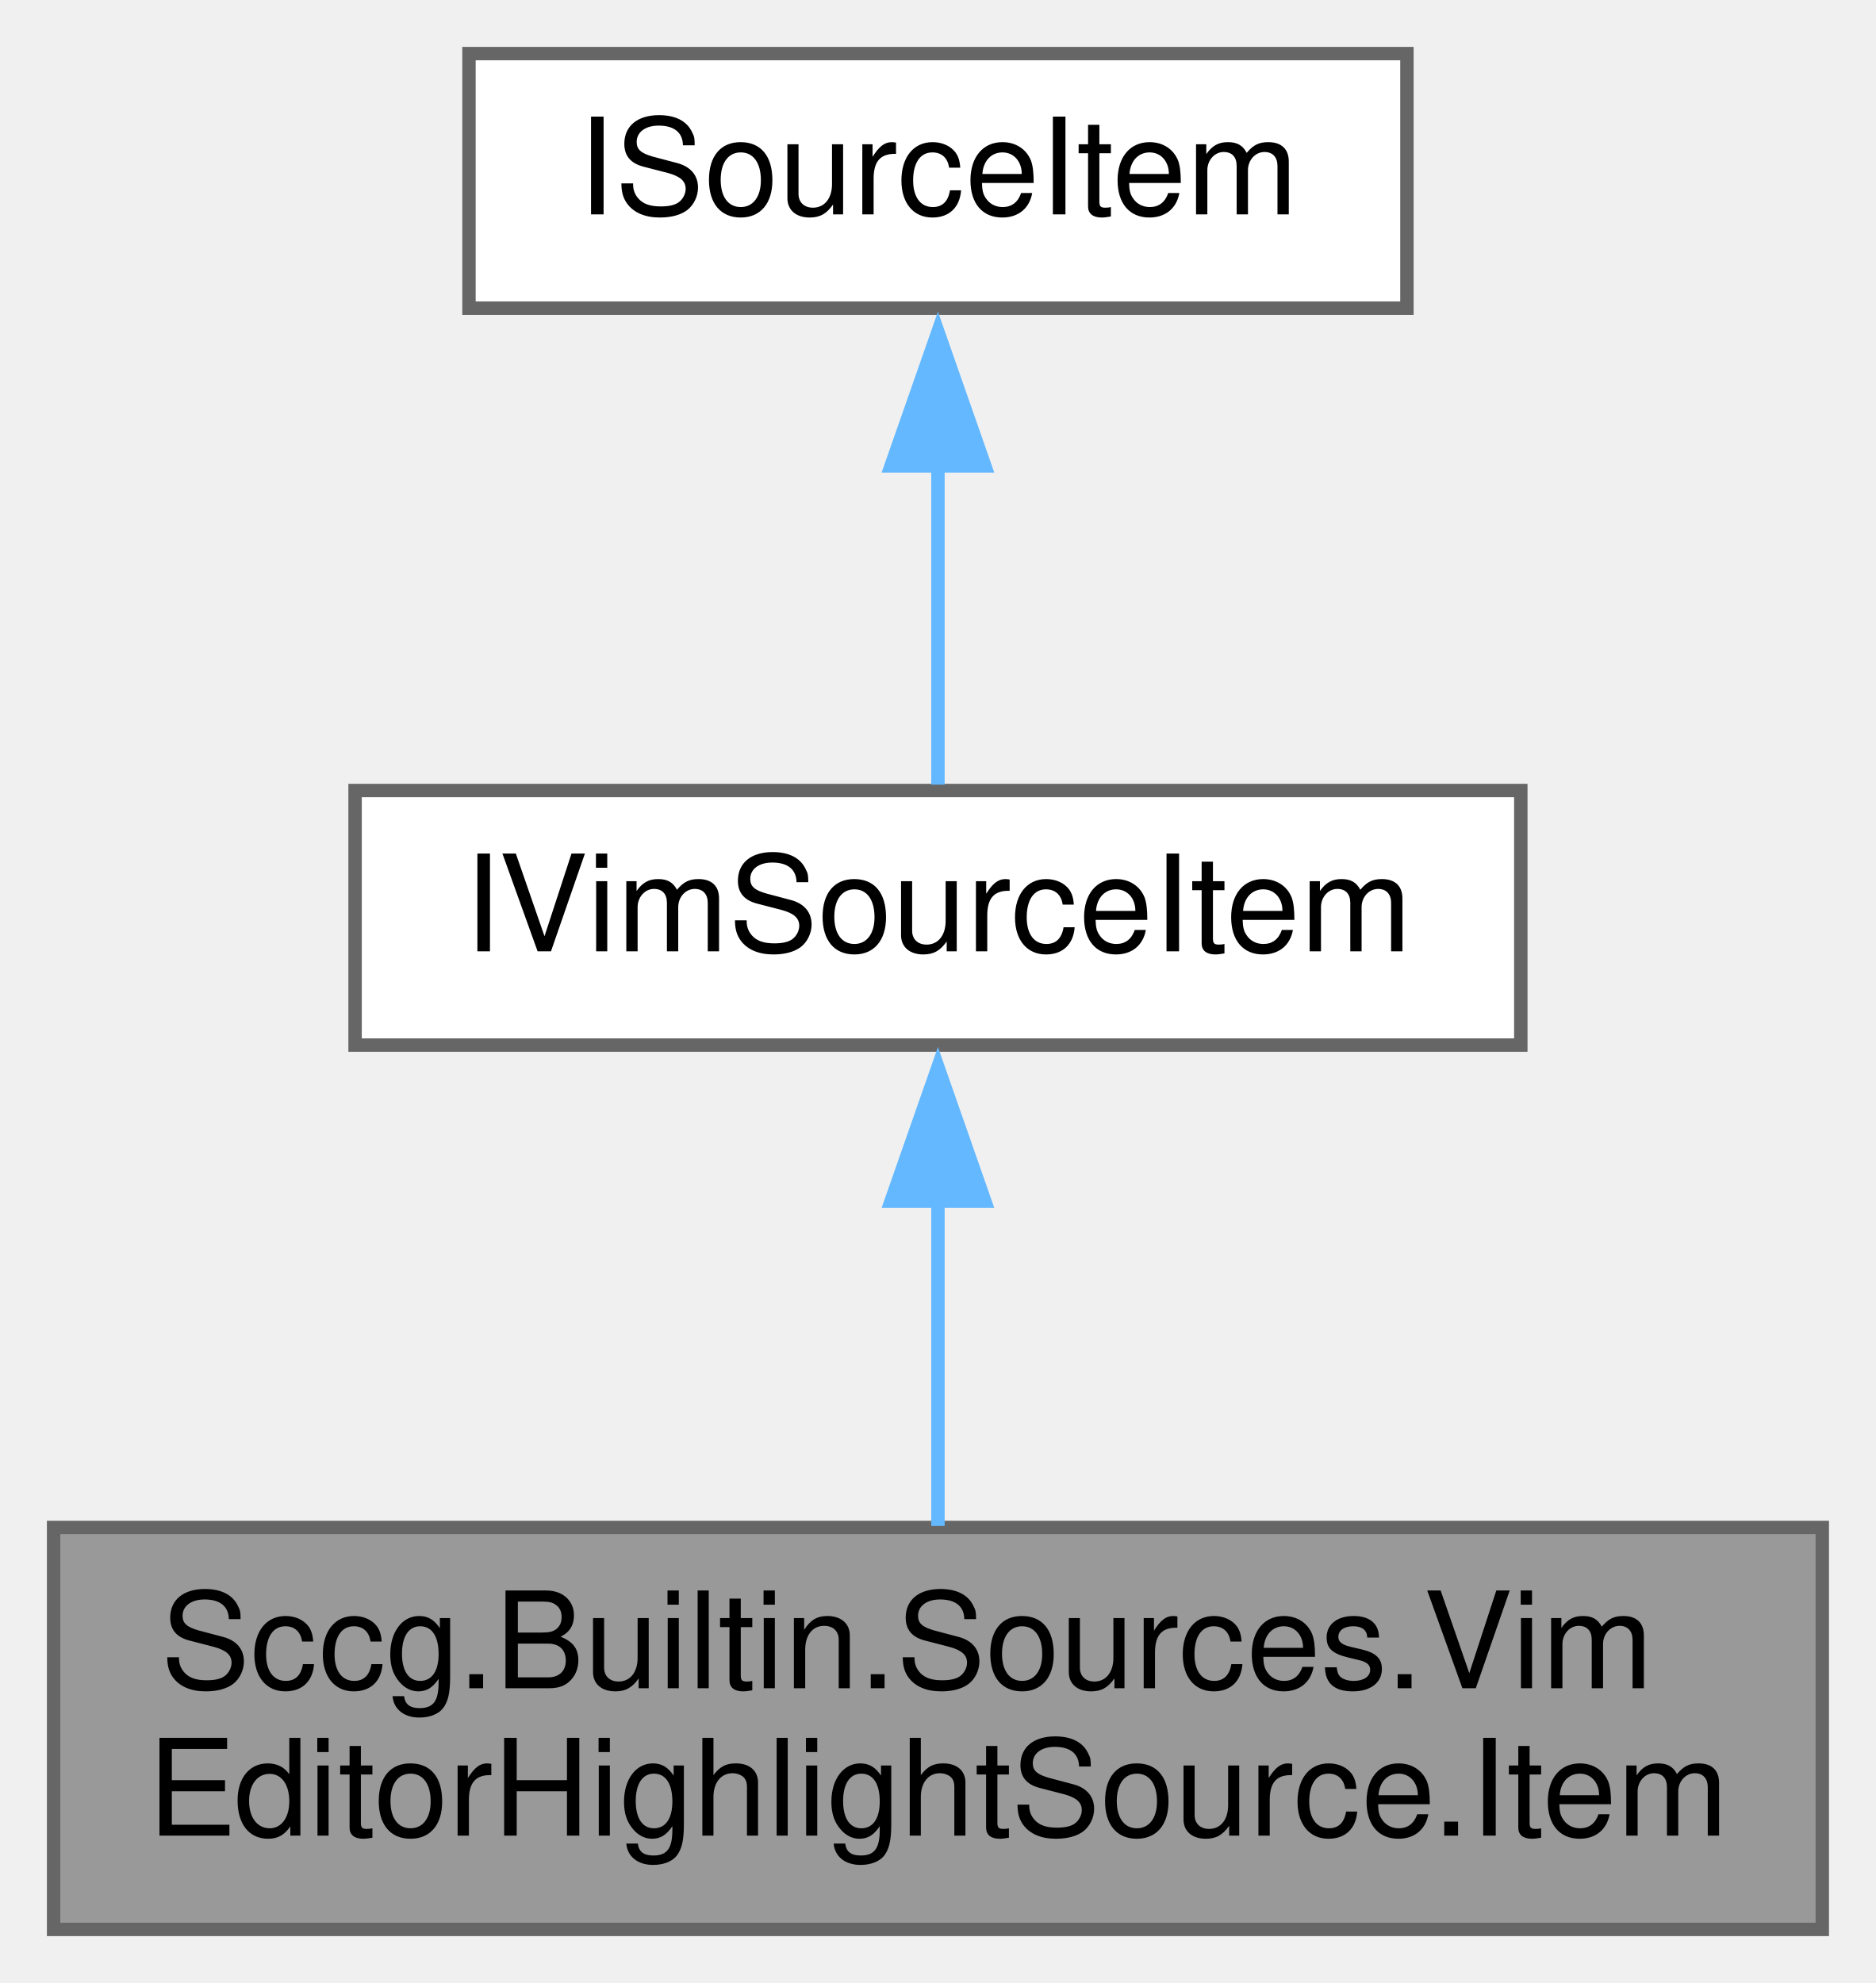
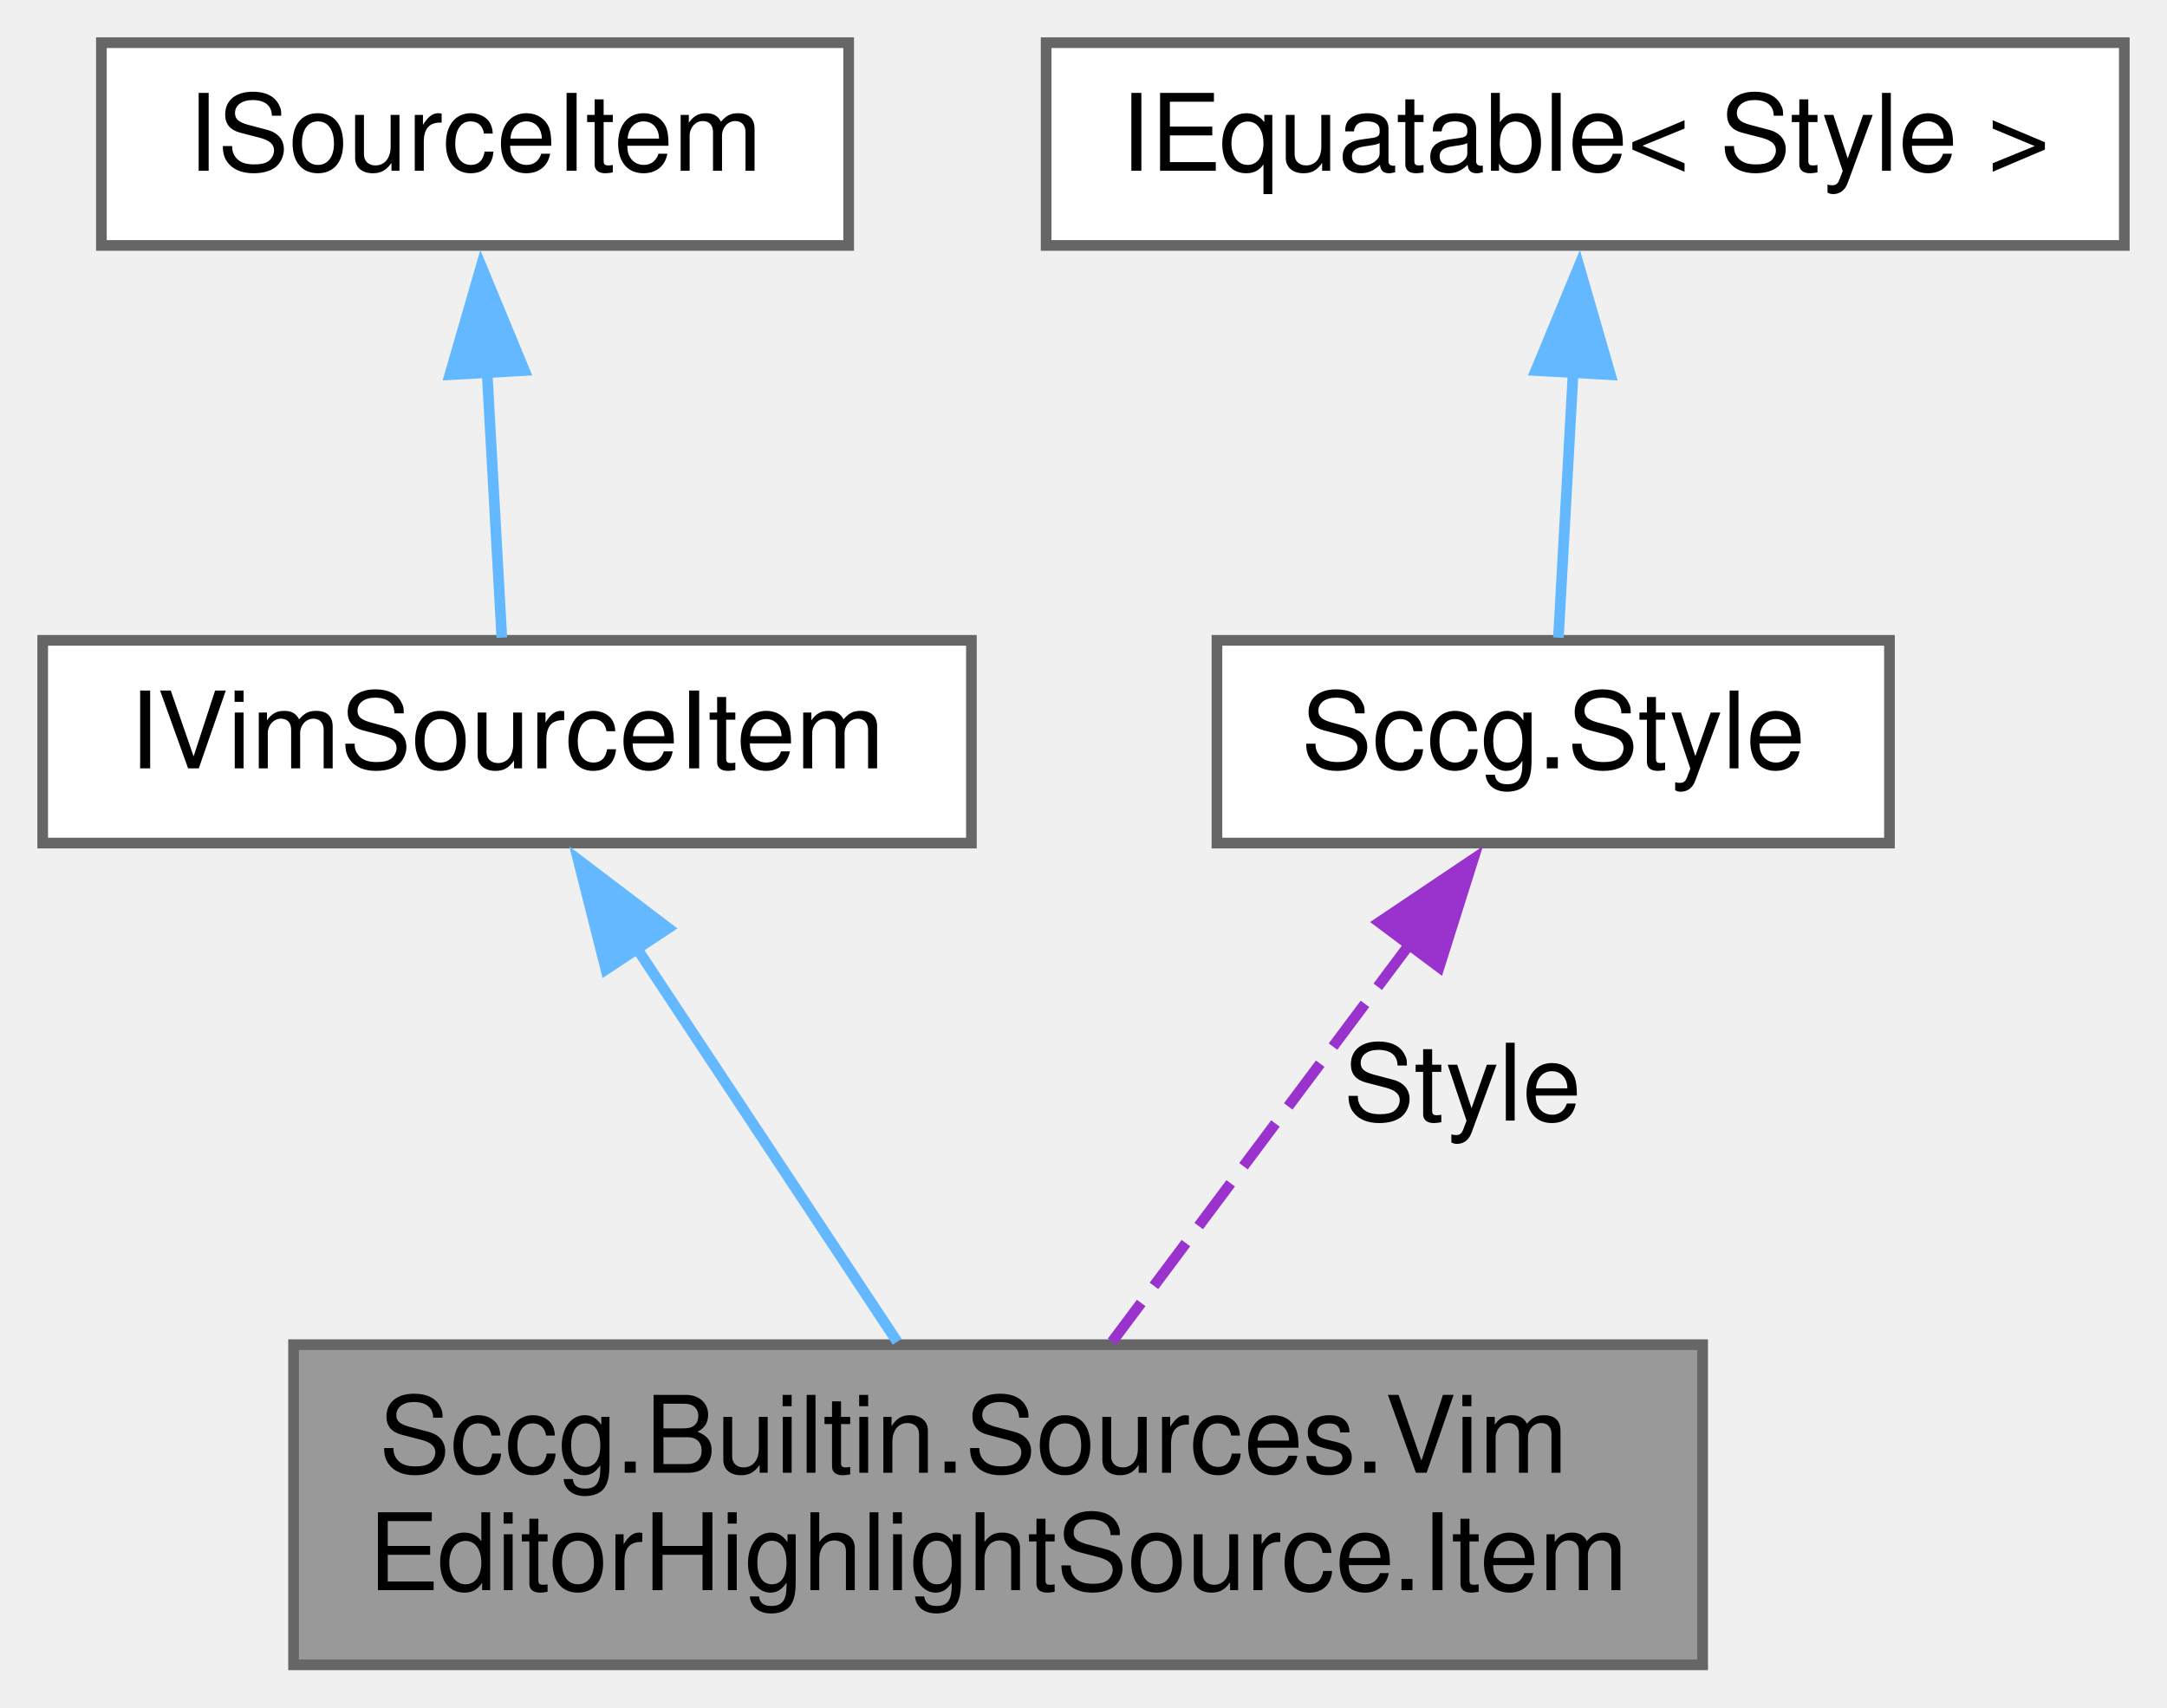
- <svg xmlns="http://www.w3.org/2000/svg" xmlns:xlink="http://www.w3.org/1999/xlink" width="140pt" height="148pt" viewBox="0.00 0.00 140.00 148.00">
-   <g id="graph0" class="graph" transform="scale(1 1) rotate(0) translate(4 144)">
+ <svg xmlns="http://www.w3.org/2000/svg" xmlns:xlink="http://www.w3.org/1999/xlink" width="203pt" height="160pt" viewBox="0.00 0.00 203.00 160.00">
+   <g id="graph0" class="graph" transform="scale(1 1) rotate(0) translate(4 156)">
    <g id="node1" class="node">
      <g id="a_node1">
        <a xlink:title=" ">
-           <polygon fill="#999999" stroke="#666666" points="132,-30 0,-30 0,0 132,0 132,-30" />
-           <text text-anchor="start" x="8" y="-18" font-family="Helvetica,sans-Serif" font-size="10.00">Sccg.Builtin.Sources.Vim</text>
-           <text text-anchor="middle" x="66" y="-7" font-family="Helvetica,sans-Serif" font-size="10.00">EditorHighlightSource.Item</text>
+           <polygon fill="#999999" stroke="#666666" points="155.5,-30 23.5,-30 23.5,0 155.5,0 155.5,-30" />
+           <text text-anchor="start" x="31.5" y="-18" font-family="Helvetica,sans-Serif" font-size="10.00">Sccg.Builtin.Sources.Vim</text>
+           <text text-anchor="middle" x="89.5" y="-7" font-family="Helvetica,sans-Serif" font-size="10.00">EditorHighlightSource.Item</text>
        </a>
      </g>
    </g>
    <g id="node2" class="node">
      <g id="a_node2">
        <a xlink:href="interfaceSccg_1_1Builtin_1_1Formatters_1_1IVimSourceItem.html" target="_top" xlink:title=" ">
-           <polygon fill="white" stroke="#666666" points="109.5,-85 22.5,-85 22.5,-66 109.5,-66 109.5,-85" />
-           <text text-anchor="middle" x="66" y="-73" font-family="Helvetica,sans-Serif" font-size="10.00">IVimSourceItem</text>
+           <polygon fill="white" stroke="#666666" points="87,-96 0,-96 0,-77 87,-77 87,-96" />
+           <text text-anchor="middle" x="43.5" y="-84" font-family="Helvetica,sans-Serif" font-size="10.00">IVimSourceItem</text>
        </a>
      </g>
    </g>
    <g id="edge1" class="edge">
-       <path fill="none" stroke="#63b8ff" d="M66,-54.51C66,-46.49 66,-37.43 66,-30.11" />
-       <polygon fill="#63b8ff" stroke="#63b8ff" points="62.5,-54.35 66,-64.35 69.5,-54.35 62.5,-54.35" />
+       <path fill="none" stroke="#63b8ff" d="M55.62,-67.19C63.26,-55.64 72.98,-40.95 80.05,-30.27" />
+       <polygon fill="#63b8ff" stroke="#63b8ff" points="52.76,-65.16 50.16,-75.44 58.6,-69.03 52.76,-65.16" />
    </g>
    <g id="node3" class="node">
      <g id="a_node3">
        <a xlink:href="interfaceSccg_1_1Core_1_1ISourceItem.html" target="_top" xlink:title=" ">
-           <polygon fill="white" stroke="#666666" points="101,-140 31,-140 31,-121 101,-121 101,-140" />
-           <text text-anchor="middle" x="66" y="-128" font-family="Helvetica,sans-Serif" font-size="10.00">ISourceItem</text>
+           <polygon fill="white" stroke="#666666" points="75.5,-152 5.5,-152 5.5,-133 75.5,-133 75.5,-152" />
+           <text text-anchor="middle" x="40.5" y="-140" font-family="Helvetica,sans-Serif" font-size="10.00">ISourceItem</text>
        </a>
      </g>
    </g>
    <g id="edge2" class="edge">
-       <path fill="none" stroke="#63b8ff" d="M66,-109.35C66,-101.1 66,-91.97 66,-85.44" />
-       <polygon fill="#63b8ff" stroke="#63b8ff" points="62.5,-109.23 66,-119.23 69.5,-109.23 62.5,-109.23" />
+       <path fill="none" stroke="#63b8ff" d="M41.63,-121.11C42.11,-112.52 42.64,-102.97 43.01,-96.25" />
+       <polygon fill="#63b8ff" stroke="#63b8ff" points="38.14,-120.89 41.08,-131.07 45.13,-121.28 38.14,-120.89" />
+     </g>
+     <g id="node4" class="node">
+       <g id="a_node4">
+         <a xlink:href="structSccg_1_1Style.html" target="_top" xlink:title=" ">
+           <polygon fill="white" stroke="#666666" points="173,-96 110,-96 110,-77 173,-77 173,-96" />
+           <text text-anchor="middle" x="141.5" y="-84" font-family="Helvetica,sans-Serif" font-size="10.00">Sccg.Style</text>
+         </a>
+       </g>
+     </g>
+     <g id="edge3" class="edge">
+       <path fill="none" stroke="#9a32cd" stroke-dasharray="5,2" d="M128.06,-67.54C119.38,-55.94 108.25,-41.06 100.18,-30.27" />
+       <polygon fill="#9a32cd" stroke="#9a32cd" points="125.21,-69.58 134.01,-75.49 130.82,-65.38 125.21,-69.58" />
+       <text text-anchor="middle" x="133" y="-51" font-family="Helvetica,sans-Serif" font-size="10.00"> Style</text>
+     </g>
+     <g id="node5" class="node">
+       <g id="a_node5">
+         <a xlink:title=" ">
+           <polygon fill="white" stroke="#666666" points="195,-152 94,-152 94,-133 195,-133 195,-152" />
+           <text text-anchor="middle" x="144.5" y="-140" font-family="Helvetica,sans-Serif" font-size="10.00">IEquatable&lt; Style &gt;</text>
+         </a>
+       </g>
+     </g>
+     <g id="edge4" class="edge">
+       <path fill="none" stroke="#63b8ff" d="M143.37,-121.11C142.89,-112.52 142.36,-102.97 141.99,-96.25" />
+       <polygon fill="#63b8ff" stroke="#63b8ff" points="139.87,-121.28 143.92,-131.07 146.86,-120.89 139.87,-121.28" />
    </g>
  </g>
</svg>
